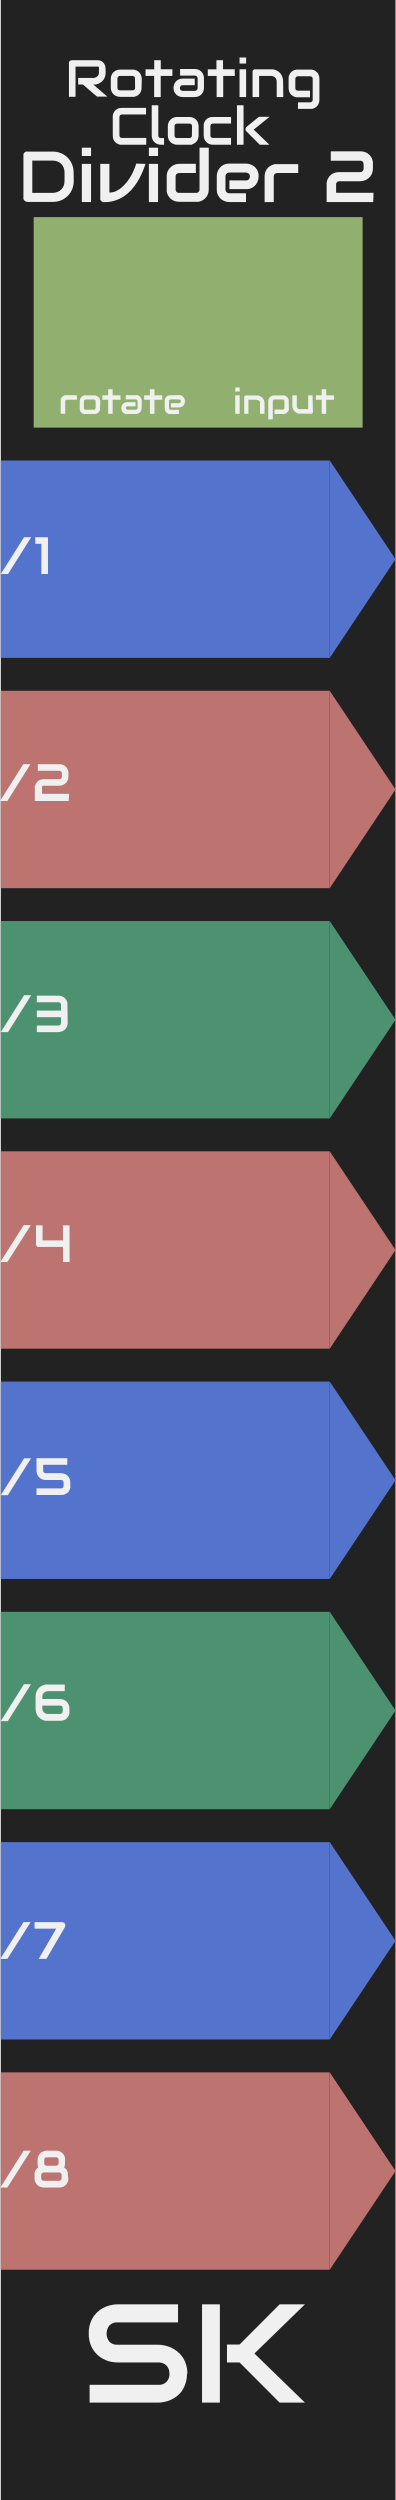
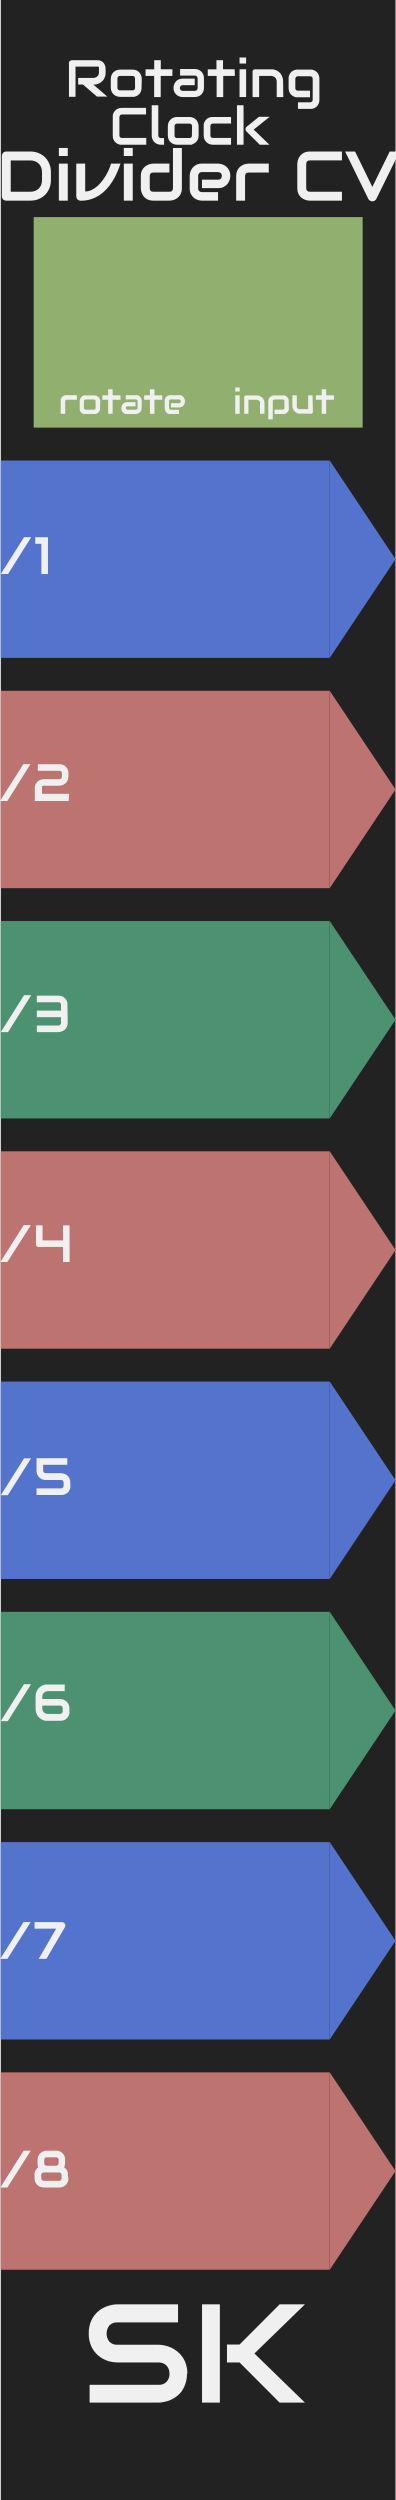
- <svg xmlns="http://www.w3.org/2000/svg" id="SvgjsSvg1006" width="60.12" height="380" viewBox="0 0 60.12 380">
+ <svg xmlns="http://www.w3.org/2000/svg" id="SvgjsSvg1006" width="60.12" height="380" viewBox="0 0 60.12 380" version="1.1">
+   <defs id="defs98" />
  <path id="SvgjsRect1008" d="M0,0H60V380H0Z" transform="translate(0.12 0)" style="fill: #222" />
-   <rect id="SvgjsRect1009" x="5.12" y="33" width="50" height="32" style="fill: #91b06f" />
-   <rect id="SvgjsRect1010" x="0.12" y="70" width="50" height="30" style="fill: #5373cd" />
-   <polygon id="SvgjsPolygon1011" points="50.12 70 60.12 85 50.12 100 50.12 70" style="fill: #5373cd" />
-   <rect id="SvgjsRect1012" x="0.12" y="105" width="50" height="30" style="fill: #bd7370" />
-   <polygon id="SvgjsPolygon1013" points="50.12 105 60.12 120 50.12 135 50.12 105" style="fill: #bd7370" />
-   <rect id="SvgjsRect1014" x="0.12" y="140" width="50" height="30" style="fill: #4d9270" />
-   <polygon id="SvgjsPolygon1015" points="50.12 140 60.12 155 50.12 170 50.12 140" style="fill: #4d9270" />
+   <path style="fill:#91b06f" d="M 5.12,33 H 55.12 V 65 H 5.12 Z" id="SvgjsRect1009" />
+   <path style="fill:#5373cd" d="m 0.12,70 h 50 v 30 h -50 z" id="SvgjsRect1010" />
+   <path style="fill:#5373cd" d="m 50.12,70 10,15 -10,15 z" id="SvgjsPolygon1011" />
+   <path style="fill:#bd7370" d="m 0.12,105 h 50 v 30 h -50 z" id="SvgjsRect1012" />
+   <path style="fill:#bd7370" d="m 50.12,105 10,15 -10,15 z" id="SvgjsPolygon1013" />
+   <path style="fill:#4d9270" d="m 0.12,140 h 50 v 30 h -50 z" id="SvgjsRect1014" />
+   <path style="fill:#4d9270" d="m 50.12,140 10,15 -10,15 z" id="SvgjsPolygon1015" />
  <path id="SvgjsRect1016" d="M0,175H50v30H0Z" transform="translate(0.12 0)" style="fill: #bd7370" />
-   <polygon id="SvgjsPolygon1017" points="50.12 175 60.12 190 50.12 205 50.12 175" style="fill: #bd7370" />
-   <rect id="SvgjsRect1018" x="0.12" y="210" width="50" height="30" style="fill: #5373cd" />
-   <polygon id="SvgjsPolygon1019" points="50.12 210 60.12 225 50.12 240 50.12 210" style="fill: #5373cd" />
-   <rect id="SvgjsRect1020" x="0.12" y="245" width="50" height="30" style="fill: #4d9270" />
-   <polygon id="SvgjsPolygon1021" points="50.12 245 60.12 260 50.12 275 50.12 245" style="fill: #4d9270" />
-   <rect id="SvgjsRect1022" x="0.12" y="280" width="50" height="30" style="fill: #5373cd" />
-   <polygon id="SvgjsPolygon1023" points="50.12 280 60.12 295 50.12 310 50.12 280" style="fill: #5373cd" />
-   <rect id="SvgjsRect1024" x="0.12" y="315" width="50" height="30" style="fill: #bd7370" />
-   <polygon id="SvgjsPolygon1025" points="50.12 315 60.12 330 50.12 345 50.12 315" style="fill: #bd7370" />
+   <path style="fill:#bd7370" d="m 50.12,175 10,15 -10,15 z" id="SvgjsPolygon1017" />
+   <path style="fill:#5373cd" d="m 0.12,210 h 50 v 30 h -50 z" id="SvgjsRect1018" />
+   <path style="fill:#5373cd" d="m 50.12,210 10,15 -10,15 z" id="SvgjsPolygon1019" />
+   <path style="fill:#4d9270" d="m 0.12,245 h 50 v 30 h -50 z" id="SvgjsRect1020" />
+   <path style="fill:#4d9270" d="m 50.12,245 10,15 -10,15 z" id="SvgjsPolygon1021" />
+   <path style="fill:#5373cd" d="m 0.12,280 h 50 v 30 h -50 z" id="SvgjsRect1022" />
+   <path style="fill:#5373cd" d="m 50.12,280 10,15 -10,15 z" id="SvgjsPolygon1023" />
+   <path style="fill:#bd7370" d="m 0.12,315 h 50 v 30 h -50 z" id="SvgjsRect1024" />
+   <path style="fill:#bd7370" d="m 50.12,315 10,15 -10,15 z" id="SvgjsPolygon1025" />
  <g id="text4650">
    <path id="path5271" d="M28.3,360.8a4.66,4.66,0,0,1-.21,1.45,4.36,4.36,0,0,1-.53,1.13,3.63,3.63,0,0,1-.78.83,4.51,4.51,0,0,1-.93.56,3.88,3.88,0,0,1-1,.32,4.35,4.35,0,0,1-.92.11H13.5v-2.71H24a1.53,1.53,0,0,0,1.2-.46,1.66,1.66,0,0,0,.44-1.23,2.06,2.06,0,0,0-.11-.68,1.64,1.64,0,0,0-.34-.55,1.29,1.29,0,0,0-.52-.35,1.78,1.78,0,0,0-.67-.13H17.72a5,5,0,0,1-1.42-.22,4.38,4.38,0,0,1-1.42-.77,4.12,4.12,0,0,1-1.08-1.36,4.58,4.58,0,0,1-.43-2.06,4.51,4.51,0,0,1,.43-2.05,4.1,4.1,0,0,1,2.5-2.13,4.75,4.75,0,0,1,1.42-.24h9.22V353H17.72a1.57,1.57,0,0,0-1.21.47,2,2,0,0,0,0,2.48,1.6,1.6,0,0,0,1.21.45H24a3.81,3.81,0,0,1,.92.12,4.45,4.45,0,0,1,1,.33,4.56,4.56,0,0,1,.93.59,3.6,3.6,0,0,1,.77.83,3.94,3.94,0,0,1,.54,1.13,4.84,4.84,0,0,1,.2,1.43Z" transform="translate(0.12 0)" style="fill: #f0f0f0" />
    <path id="path5273" d="M46.23,365.2H42.38l-6.09-6.11H34.38v-2.72h1.91l6.09-6.11h3.85l-7.68,7.47Zm-12.93,0H30.59V350.26H33.3Z" transform="translate(0.12 0)" style="fill: #f0f0f0" />
  </g>
  <g id="text5241">
    <path id="path5276" d="M4.56,326.9,1,332.5H-.06l3.53-5.6Z" transform="translate(0.12 0)" style="fill: #f0f0f0" />
    <path id="path5278" d="M10.27,331.07a1.71,1.71,0,0,1,0,.31,1.35,1.35,0,0,1-.11.32,2.38,2.38,0,0,1-.18.3,1.39,1.39,0,0,1-.28.26,1.2,1.2,0,0,1-.36.17,1.35,1.35,0,0,1-.46.07H6.55a1.56,1.56,0,0,1-.46-.07,1.34,1.34,0,0,1-.47-.25,1.29,1.29,0,0,1-.35-.44,1.36,1.36,0,0,1-.14-.67v-.45a1.71,1.71,0,0,1,0-.31,2.07,2.07,0,0,1,.1-.33,2.49,2.49,0,0,1,.19-.3,1.27,1.27,0,0,1,.27-.25,2.07,2.07,0,0,1-.1-.33,1.87,1.87,0,0,1,0-.32v-.46a1.46,1.46,0,0,1,.14-.66,1.35,1.35,0,0,1,.82-.68A1.4,1.4,0,0,1,7,326.9H8.38a1.68,1.68,0,0,1,.47.06,1.82,1.82,0,0,1,.37.18,1.66,1.66,0,0,1,.27.26,1.83,1.83,0,0,1,.18.3,1.31,1.31,0,0,1,.1.32,1.77,1.77,0,0,1,0,.3v.46a1.54,1.54,0,0,1-.14.67,1.37,1.37,0,0,1,.23.19,1.22,1.22,0,0,1,.2.25,1.61,1.61,0,0,1,.12.33,1.29,1.29,0,0,1,0,.4Zm-1.48-2.74a.41.41,0,0,0-.1-.31.43.43,0,0,0-.31-.11H7a.39.39,0,0,0-.3.11.4.4,0,0,0-.1.3v.46a.41.41,0,0,0,.1.31.45.45,0,0,0,.3.1H8.38a.46.46,0,0,0,.31-.1.43.43,0,0,0,.1-.31Zm.45,2.29a.37.37,0,0,0-.11-.3.38.38,0,0,0-.28-.11H6.55a.38.38,0,0,0-.3.12.42.42,0,0,0-.11.29v.45a.41.41,0,0,0,.12.31.39.39,0,0,0,.29.1h2.3a.35.35,0,0,0,.29-.11.44.44,0,0,0,.1-.3Z" transform="translate(0.12 0)" style="fill: #f0f0f0" />
  </g>
  <g id="text5245">
    <path id="path5281" d="M4.55,292.15,1,297.75H-.08l3.54-5.6Z" transform="translate(0.12 0)" style="fill: #f0f0f0" />
    <path id="path5283" d="M9.75,292.41a.54.54,0,0,1,.06.25.58.58,0,0,1-.06.26l-2.82,4.83H5.76l2.66-4.59H5.13v-1H9.31a.45.45,0,0,1,.25.07A.5.5,0,0,1,9.75,292.41Z" transform="translate(0.12 0)" style="fill: #f0f0f0" />
  </g>
  <g id="text5249">
    <path id="path5286" d="M4.6,256l-3.53,5.61H0L3.52,256Z" transform="translate(0.12 0)" style="fill: #f0f0f0" />
    <path id="path5288" d="M6.31,258.25H9a1.54,1.54,0,0,1,.46.08,1.26,1.26,0,0,1,.47.25,1.29,1.29,0,0,1,.35.44,1.36,1.36,0,0,1,.15.67v.45a1,1,0,0,1,0,.3,1.19,1.19,0,0,1-.1.32,1.49,1.49,0,0,1-.18.3,1.33,1.33,0,0,1-.27.26,1.41,1.41,0,0,1-.37.18,1.68,1.68,0,0,1-.47.06H7.17a1.94,1.94,0,0,1-.4,0,2.25,2.25,0,0,1-.42-.13,2.92,2.92,0,0,1-.4-.25,1.37,1.37,0,0,1-.33-.35,1.72,1.72,0,0,1-.24-.49,1.91,1.91,0,0,1-.09-.61v-1.84a2,2,0,0,1,.09-.62,1.8,1.8,0,0,1,.24-.48,1.42,1.42,0,0,1,.33-.36,2.12,2.12,0,0,1,.4-.24,1.73,1.73,0,0,1,.42-.14,2,2,0,0,1,.4,0H9.72v1H7.17a1.28,1.28,0,0,0-.35.08.75.75,0,0,0-.27.18.68.68,0,0,0-.18.26,1,1,0,0,0-.06.35Zm0,1v.41a.86.86,0,0,0,.07.36,1,1,0,0,0,.18.27.88.88,0,0,0,.28.17.93.93,0,0,0,.34.06H9a.38.38,0,0,0,.3-.12.42.42,0,0,0,.11-.29v-.45a.42.42,0,0,0-.11-.31.39.39,0,0,0-.3-.1Z" transform="translate(0.12 0)" style="fill: #f0f0f0" />
  </g>
  <g id="text5253">
    <path id="path5291" d="M4.6,221.67l-3.53,5.6H0l3.54-5.6Z" transform="translate(0.12 0)" style="fill: #f0f0f0" />
    <path id="path5293" d="M10.57,225.85a1.69,1.69,0,0,1,0,.3,1.35,1.35,0,0,1-.11.32,1.49,1.49,0,0,1-.18.3A1.12,1.12,0,0,1,10,227a2,2,0,0,1-.36.18,1.73,1.73,0,0,1-.47.06H5.43v-1H9.15a.34.34,0,0,0,.29-.12.44.44,0,0,0,.11-.29v-.46a.45.45,0,0,0-.1-.3.42.42,0,0,0-.31-.11H6.85a1.34,1.34,0,0,1-.66-.14,1.2,1.2,0,0,1-.44-.36A1.48,1.48,0,0,1,5.5,224a1.62,1.62,0,0,1-.07-.47v-1.88h4.68v1H6.44v.86a.42.42,0,0,0,.11.31.4.4,0,0,0,.3.1h2.3a1.65,1.65,0,0,1,.46.08,1.33,1.33,0,0,1,.82.69,1.46,1.46,0,0,1,.14.66Z" transform="translate(0.12 0)" style="fill: #f0f0f0" />
  </g>
  <g id="text5257">
    <path id="path5296" d="M4.57,186.22,1,191.82H-.06l3.54-5.6Z" transform="translate(0.12 0)" style="fill: #f0f0f0" />
    <path id="path5298" d="M10.46,191.82h-1v-2.29H5.82a.64.64,0,0,1-.2,0,.64.64,0,0,1-.16-.11.62.62,0,0,1-.11-.17.65.65,0,0,1,0-.2v-2.8h1v2.29h3.1v-2.29h1Z" transform="translate(0.12 0)" style="fill: #f0f0f0" />
  </g>
  <g id="text5261">
    <path id="path5302" d="M4.63,151.27,1.1,156.88H0l3.54-5.61Z" transform="translate(0.12 0)" style="fill: #f0f0f0" />
    <path id="path5304" d="M10.17,155.45a1.41,1.41,0,0,1-.15.67,1.39,1.39,0,0,1-.35.44,1.5,1.5,0,0,1-.47.24,1.59,1.59,0,0,1-.46.08H5.48v-1H8.74a.38.38,0,0,0,.3-.11.41.41,0,0,0,.11-.3v-.86H5.48v-1H9.15v-.85a.37.37,0,0,0-.41-.42H5.48v-1H8.74a1.72,1.72,0,0,1,.47.07,1,1,0,0,1,.36.18,1.09,1.09,0,0,1,.27.25,1.44,1.44,0,0,1,.19.31,1.19,1.19,0,0,1,.1.32,1.77,1.77,0,0,1,0,.3Z" transform="translate(0.12 0)" style="fill: #f0f0f0" />
  </g>
  <g id="text5265">
    <path id="path5307" d="M4.51,116.15,1,121.75H-.12l3.54-5.6Z" transform="translate(0.12 0)" style="fill: #f0f0f0" />
    <path id="path5309" d="M10.31,121.75H5.17v-1.88a1.53,1.53,0,0,1,0-.3,1.42,1.42,0,0,1,.11-.33,1,1,0,0,1,.18-.3,1.28,1.28,0,0,1,.26-.26,1.82,1.82,0,0,1,.37-.18,1.73,1.73,0,0,1,.47-.06H8.88a.41.41,0,0,0,.3-.1.43.43,0,0,0,.11-.31v-.45a.42.42,0,0,0-.11-.31.37.37,0,0,0-.29-.11H5.63v-1H8.89a1.65,1.65,0,0,1,.46.06,1.82,1.82,0,0,1,.37.18,1.66,1.66,0,0,1,.27.26,1.33,1.33,0,0,1,.18.3,1.35,1.35,0,0,1,.11.32,1.69,1.69,0,0,1,0,.3V118a1.38,1.38,0,0,1-.14.67,1.2,1.2,0,0,1-.36.44,1.58,1.58,0,0,1-.46.25,1.61,1.61,0,0,1-.46.07H6.59a.4.4,0,0,0-.2,0,.27.27,0,0,0-.12.09.5.5,0,0,0,0,.13.83.83,0,0,0,0,.15v.86h4.13Z" transform="translate(0.12 0)" style="fill: #f0f0f0" />
  </g>
  <g id="text5269">
    <path id="path5312" d="M4.63,81.65,1.1,87.25H0l3.54-5.6Z" transform="translate(0.12 0)" style="fill: #f0f0f0" />
    <path id="path5314" d="M7.17,87.25h-1V82.66H5.24v-1H7.17Z" transform="translate(0.12 0)" style="fill: #f0f0f0" />
  </g>
  <g id="text10188">
    <path id="path10748" d="M11.59,60.76H10.07a.26.26,0,0,0-.21.08.24.24,0,0,0-.07.2V62.9H9.11V61a1.55,1.55,0,0,1,0-.32.9.9,0,0,1,.12-.24,1,1,0,0,1,.17-.18l.2-.12a1.11,1.11,0,0,1,.22-.07l.2,0h1.53Z" transform="translate(0.12 0)" style="fill: #f0f0f0" />
    <path id="path10750" d="M15.08,62a1.08,1.08,0,0,1,0,.32.9.9,0,0,1-.12.24.73.73,0,0,1-.17.18.82.82,0,0,1-.2.12.86.86,0,0,1-.21.07.75.75,0,0,1-.21,0H12.91a.86.86,0,0,1-.3,0,.71.71,0,0,1-.31-.16.76.76,0,0,1-.24-.29A1,1,0,0,1,12,62V61a1,1,0,0,1,.1-.44.8.8,0,0,1,.24-.3.71.71,0,0,1,.31-.16.86.86,0,0,1,.3,0h1.22a1,1,0,0,1,.45.09.76.76,0,0,1,.29.24.71.71,0,0,1,.16.31.87.87,0,0,1,.05.31ZM14.41,61a.25.25,0,0,0-.28-.28H12.92a.29.29,0,0,0-.21.08.28.28,0,0,0-.07.2V62a.25.25,0,0,0,.28.28h1.21a.31.31,0,0,0,.21-.07.33.33,0,0,0,.07-.21Z" transform="translate(0.12 0)" style="fill: #f0f0f0" />
    <path id="path10752" d="M18.21,60.76H17V62.9h-.68V60.76h-.88v-.67h.88v-.92H17v.92h1.19Z" transform="translate(0.12 0)" style="fill: #f0f0f0" />
    <path id="path10754" d="M21.41,62a1.24,1.24,0,0,1-.05.31,1.1,1.1,0,0,1-.16.3,1,1,0,0,1-.29.23.94.94,0,0,1-.43.09H19.25a.86.86,0,0,1-.3,0,.73.73,0,0,1-.3-.16.91.91,0,0,1-.23-.28.87.87,0,0,1-.1-.44,1.17,1.17,0,0,1,.05-.3,1,1,0,0,1,.16-.31.85.85,0,0,1,.29-.23.94.94,0,0,1,.43-.09h1.23v.64H19.25a.26.26,0,0,0-.21.09A.29.29,0,0,0,19,62a.25.25,0,0,0,.09.2.32.32,0,0,0,.21.08h1.22a.26.26,0,0,0,.21-.09.27.27,0,0,0,.07-.2V61a.25.25,0,0,0-.08-.21.28.28,0,0,0-.2-.08H19v-.64h1.49a.86.86,0,0,1,.3,0,.73.73,0,0,1,.3.16.85.85,0,0,1,.23.29.83.83,0,0,1,.1.43Z" transform="translate(0.12 0)" style="fill: #f0f0f0" />
    <path id="path10756" d="M24.54,60.76H23.36V62.9h-.69V60.76h-.88v-.67h.88v-.92h.69v.92h1.18Z" transform="translate(0.12 0)" style="fill: #f0f0f0" />
    <path id="path10758" d="M28,61a1.11,1.11,0,0,1-.05.3,1,1,0,0,1-.16.31.85.85,0,0,1-.29.23.94.94,0,0,1-.43.09H25.86v-.64h1.22a.29.29,0,0,0,.21-.08.33.33,0,0,0,.08-.22.25.25,0,0,0-.09-.2.3.3,0,0,0-.2-.08H25.86a.27.27,0,0,0-.22.09.28.28,0,0,0-.07.21V62a.25.25,0,0,0,.08.21.32.32,0,0,0,.21.08h1.22v.64H25.86a.87.87,0,0,1-.31,0,.73.73,0,0,1-.3-.16.91.91,0,0,1-.23-.28.87.87,0,0,1-.1-.44V61a1.17,1.17,0,0,1,0-.3,1.08,1.08,0,0,1,.16-.3.85.85,0,0,1,.29-.24,1,1,0,0,1,.44-.09h1.22a.86.86,0,0,1,.3,0,.73.73,0,0,1,.3.16,1,1,0,0,1,.24.29A.94.94,0,0,1,28,61Z" transform="translate(0.12 0)" style="fill: #f0f0f0" />
  </g>
  <g id="text10192">
    <path id="path10737" d="M36.31,59.51h-.67V58.9h.67Zm0,3.39h-.67V60.09h.67Z" transform="translate(0.12 0)" style="fill: #f0f0f0" />
    <path id="path10739" d="M40.08,62.9H39.4V61.34a.61.61,0,0,0,0-.24.46.46,0,0,0-.13-.18.42.42,0,0,0-.18-.11.59.59,0,0,0-.23-.05H37.64V62.9H37V60.42a.31.31,0,0,1,0-.13.23.23,0,0,1,.07-.1l.11-.08.13,0h1.53l.26,0a1.61,1.61,0,0,1,.29.09,1.4,1.4,0,0,1,.26.16,1.05,1.05,0,0,1,.23.24,1.35,1.35,0,0,1,.15.32,1.31,1.31,0,0,1,.06.41Z" transform="translate(0.12 0)" style="fill: #f0f0f0" />
    <path id="path10741" d="M43.78,62a1.08,1.08,0,0,1,0,.32.9.9,0,0,1-.12.24.73.73,0,0,1-.17.18.82.82,0,0,1-.2.12.86.86,0,0,1-.21.07.75.75,0,0,1-.21,0H41.61v-.67h1.22a.25.25,0,0,0,.28-.28V61a.25.25,0,0,0-.28-.28H41.62a.29.29,0,0,0-.21.08.24.24,0,0,0-.07.2v2.74h-.68V61a1.07,1.07,0,0,1,.05-.32,1.33,1.33,0,0,1,.11-.24A.77.77,0,0,1,41,60.3a.82.82,0,0,1,.2-.12.86.86,0,0,1,.21-.07l.2,0h1.22a1,1,0,0,1,.32,0,.9.9,0,0,1,.24.12.73.73,0,0,1,.18.17.82.82,0,0,1,.12.2.86.86,0,0,1,.07.21,1.49,1.49,0,0,1,0,.21Z" transform="translate(0.12 0)" style="fill: #f0f0f0" />
    <path id="path10743" d="M47.44,62.56a.32.32,0,0,1,0,.14.28.28,0,0,1-.08.11.26.26,0,0,1-.1.07l-.13,0H45.58a1.24,1.24,0,0,1-.27,0,.92.92,0,0,1-.28-.09,1.28,1.28,0,0,1-.27-.16.85.85,0,0,1-.22-.24,1.07,1.07,0,0,1-.16-.32,1.31,1.31,0,0,1-.06-.41V60.09H45v1.56a.6.6,0,0,0,0,.24.55.55,0,0,0,.3.3.85.85,0,0,0,.23,0h1.19V60.09h.67Z" transform="translate(0.12 0)" style="fill: #f0f0f0" />
    <path id="path10745" d="M50.64,60.76H49.46V62.9h-.68V60.76H47.9v-.67h.88v-.92h.68v.92h1.18Z" transform="translate(0.12 0)" style="fill: #f0f0f0" />
  </g>
  <g id="text10767">
    <path id="path10773" d="M22.11,22H18.44l-.3,0a1.21,1.21,0,0,1-.32-.11.92.92,0,0,1-.3-.18,1,1,0,0,1-.26-.27,1.35,1.35,0,0,1-.18-.36,1.75,1.75,0,0,1-.06-.48V17.82a1.69,1.69,0,0,1,0-.3,2,2,0,0,1,.1-.32,1.37,1.37,0,0,1,.19-.3,1.12,1.12,0,0,1,.27-.26,1.51,1.51,0,0,1,.36-.18,1.73,1.73,0,0,1,.47-.06h3.67v1H18.44a.41.41,0,0,0-.3.11.42.42,0,0,0-.11.31v2.74a.43.43,0,0,0,.11.31.4.4,0,0,0,.3.1h3.67Z" transform="translate(0.12 0)" style="fill: #f0f0f0" />
    <path id="path10775" d="M24.82,22h-.46a1.67,1.67,0,0,1-.47-.07,1.39,1.39,0,0,1-.46-.25,1.29,1.29,0,0,1-.35-.44,1.36,1.36,0,0,1-.14-.67V16h1v4.58a.41.41,0,0,0,.12.31.43.43,0,0,0,.29.1h.46Z" transform="translate(0.12 0)" style="fill: #f0f0f0" />
    <path id="path10777" d="M30.07,20.57a1.43,1.43,0,0,1-.07.48,1.33,1.33,0,0,1-.17.36,1,1,0,0,1-.26.27.92.92,0,0,1-.3.18A1.21,1.21,0,0,1,29,22l-.31,0H26.81a1.61,1.61,0,0,1-.46-.07,1.22,1.22,0,0,1-.46-.25,1.44,1.44,0,0,1-.36-.44,1.48,1.48,0,0,1-.14-.67V19.2a1.46,1.46,0,0,1,.14-.66,1.44,1.44,0,0,1,.36-.44,1.22,1.22,0,0,1,.46-.25,1.61,1.61,0,0,1,.46-.07h1.83a1.38,1.38,0,0,1,.67.14,1.29,1.29,0,0,1,.44.35,1.45,1.45,0,0,1,.24.46,1.71,1.71,0,0,1,.08.47Zm-1-1.36a.44.44,0,0,0-.1-.32.46.46,0,0,0-.31-.1H26.82a.42.42,0,0,0-.31.11.4.4,0,0,0-.1.3v1.37a.36.36,0,0,0,.41.41h1.82a.4.4,0,0,0,.31-.1.41.41,0,0,0,.1-.31Z" transform="translate(0.12 0)" style="fill: #f0f0f0" />
    <path id="path10779" d="M35,22H32.27a1.62,1.62,0,0,1-.47-.07,1.3,1.3,0,0,1-.46-.25,1.44,1.44,0,0,1-.36-.44,1.48,1.48,0,0,1-.14-.67V19.2a1.15,1.15,0,0,1,0-.31,1.24,1.24,0,0,1,.1-.31,1.92,1.92,0,0,1,.18-.31,1.6,1.6,0,0,1,.27-.25,1.82,1.82,0,0,1,.37-.18,1.63,1.63,0,0,1,.47-.06H35v1H32.27a.46.46,0,0,0-.31.1.44.44,0,0,0-.1.32v1.36a.41.41,0,0,0,.1.31.45.45,0,0,0,.31.1H35Z" transform="translate(0.12 0)" style="fill: #f0f0f0" />
    <path id="path10781" d="M40.83,22H39.36l-2-2a.44.44,0,0,1-.16-.39.46.46,0,0,1,.05-.2.36.36,0,0,1,.14-.16l1.85-1.5h1.63L38.44,19.7ZM36.9,22h-1V16h1Z" transform="translate(0.12 0)" style="fill: #f0f0f0" />
  </g>
  <g id="text10771">
    <path id="path10784" d="M15.94,11a2,2,0,0,1-.09.62,1.84,1.84,0,0,1-.23.49,1.88,1.88,0,0,1-.34.35,2.42,2.42,0,0,1-.4.25,2.3,2.3,0,0,1-.42.14,3,3,0,0,1-.4,0l2.12,1.83H14.61l-2.12-1.83h-.73v-1h2.3a1,1,0,0,0,.35-.08,1,1,0,0,0,.27-.17.68.68,0,0,0,.18-.26,1,1,0,0,0,.06-.36v-.64a.39.39,0,0,0,0-.13.21.21,0,0,0-.13-.09H11.36v4.59h-1V9.66a.45.45,0,0,1,0-.2.44.44,0,0,1,.1-.16.54.54,0,0,1,.37-.15h3.86a1.26,1.26,0,0,1,.57.12,1.17,1.17,0,0,1,.38.31,1.1,1.1,0,0,1,.21.4,1.21,1.21,0,0,1,.07.4Z" transform="translate(0.12 0)" style="fill: #f0f0f0" />
    <path id="path10786" d="M21.4,13.32a1.43,1.43,0,0,1-.07.48,1.33,1.33,0,0,1-.17.36,1.12,1.12,0,0,1-.26.27,1,1,0,0,1-.3.18,1.35,1.35,0,0,1-.32.11l-.31,0H18.14a1.61,1.61,0,0,1-.46-.07,1.34,1.34,0,0,1-.47-.25,1.42,1.42,0,0,1-.35-.44,1.48,1.48,0,0,1-.14-.67V12a1.46,1.46,0,0,1,.14-.66,1.42,1.42,0,0,1,.35-.44,1.34,1.34,0,0,1,.47-.25,1.61,1.61,0,0,1,.46-.07H20a1.41,1.41,0,0,1,.67.14,1.29,1.29,0,0,1,.44.35,1.45,1.45,0,0,1,.24.46,1.71,1.71,0,0,1,.08.47Zm-1-1.36a.44.44,0,0,0-.1-.32.46.46,0,0,0-.31-.1H18.15a.42.42,0,0,0-.31.11.41.41,0,0,0-.11.3v1.37a.37.37,0,0,0,.42.41H20a.36.36,0,0,0,.41-.41Z" transform="translate(0.12 0)" style="fill: #f0f0f0" />
    <path id="path10788" d="M26.08,11.54H24.31v3.21h-1V11.54H22v-1h1.32V9.15h1v1.38h1.77Z" transform="translate(0.12 0)" style="fill: #f0f0f0" />
    <path id="path10790" d="M30.88,13.35a1.61,1.61,0,0,1-.07.46,1.4,1.4,0,0,1-.24.45,1.29,1.29,0,0,1-.44.35,1.39,1.39,0,0,1-.65.14H27.65a1.5,1.5,0,0,1-.45-.07,1.35,1.35,0,0,1-.46-.24,1.35,1.35,0,0,1-.49-1.09,1.65,1.65,0,0,1,.08-.46,1.4,1.4,0,0,1,.24-.45,1.25,1.25,0,0,1,.43-.35,1.45,1.45,0,0,1,.65-.14h1.83v1H27.65a.39.39,0,0,0-.32.13.45.45,0,0,0-.11.31.37.37,0,0,0,.13.31.49.49,0,0,0,.31.11h1.82a.41.41,0,0,0,.32-.12.45.45,0,0,0,.12-.32V11.93a.39.39,0,0,0-.13-.32.41.41,0,0,0-.31-.12H27.25v-1h2.23a1.51,1.51,0,0,1,.46.07,1.4,1.4,0,0,1,.45.24,1.35,1.35,0,0,1,.49,1.09Z" transform="translate(0.12 0)" style="fill: #f0f0f0" />
    <path id="path10792" d="M35.58,11.54H33.81v3.21h-1V11.54H31.46v-1h1.32V9.15h1v1.38h1.77Z" transform="translate(0.12 0)" style="fill: #f0f0f0" />
    <path id="path10794" d="M37.29,9.66h-1V8.74h1Zm0,5.09h-1V10.53h1Z" transform="translate(0.12 0)" style="fill: #f0f0f0" />
    <path id="path10796" d="M42.94,14.75h-1V12.41a.8.8,0,0,0-.07-.36.64.64,0,0,0-.18-.27.62.62,0,0,0-.28-.17.77.77,0,0,0-.34-.07H39.27v3.21h-1V11a.41.41,0,0,1,0-.19.31.31,0,0,1,.11-.16.36.36,0,0,1,.16-.11.45.45,0,0,1,.2,0h2.29a1.87,1.87,0,0,1,.4,0,2.3,2.3,0,0,1,.42.14,1.63,1.63,0,0,1,.4.24,1.67,1.67,0,0,1,.34.36,1.78,1.78,0,0,1,.23.48,2,2,0,0,1,.09.62Z" transform="translate(0.12 0)" style="fill: #f0f0f0" />
    <path id="path10798" d="M48.43,15.16a1.41,1.41,0,0,1-.07.47,1.2,1.2,0,0,1-.17.36,1.12,1.12,0,0,1-.26.27,1.17,1.17,0,0,1-.3.19,2,2,0,0,1-.32.1l-.31,0H45.17v-1H47a.42.42,0,0,0,.31-.11.4.4,0,0,0,.1-.3V12a.4.4,0,0,0-.1-.3.42.42,0,0,0-.31-.11H45.17a.38.38,0,0,0-.4.41v1.37a.36.36,0,0,0,.41.41H47v1H45.17l-.3,0a1.21,1.21,0,0,1-.32-.11.92.92,0,0,1-.3-.18,1.12,1.12,0,0,1-.26-.27,1.33,1.33,0,0,1-.17-.36,1.43,1.43,0,0,1-.07-.48V12a1.71,1.71,0,0,1,0-.31,1.28,1.28,0,0,1,.11-.31,1.22,1.22,0,0,1,.45-.56,1.31,1.31,0,0,1,.83-.24H47l.31,0a2,2,0,0,1,.32.1,1.17,1.17,0,0,1,.3.19,1.12,1.12,0,0,1,.26.27,1.2,1.2,0,0,1,.17.36,1.37,1.37,0,0,1,.07.47Z" transform="translate(0.12 0)" style="fill: #f0f0f0" />
  </g>
-   <g>
-     <path d="M11.09,27.49a3.19,3.19,0,0,1-.25,1.29,2.88,2.88,0,0,1-.67,1,3.07,3.07,0,0,1-1,.67,3.35,3.35,0,0,1-1.28.24H4.1a.78.78,0,0,1-.28-.05.91.91,0,0,1-.23-.15.86.86,0,0,1-.15-.22.87.87,0,0,1,0-.28v-6.3a.86.86,0,0,1,0-.27.91.91,0,0,1,.15-.23.91.91,0,0,1,.23-.15.78.78,0,0,1,.28,0H7.87a3.35,3.35,0,0,1,1.28.24,3.23,3.23,0,0,1,1,.67,3,3,0,0,1,.67,1,3.26,3.26,0,0,1,.25,1.29Zm-1.4-1.26a2,2,0,0,0-.13-.74,1.65,1.65,0,0,0-.37-.58,1.75,1.75,0,0,0-.58-.37,2,2,0,0,0-.74-.13H4.79v4.91H7.87a2,2,0,0,0,.74-.14,1.6,1.6,0,0,0,.58-.37,1.7,1.7,0,0,0,.37-.57,2,2,0,0,0,.13-.75Z" transform="translate(0.12 0)" style="fill: #f0f0f0" />
-     <path d="M13.72,23.71h-1.4V22.45h1.4Zm0,7h-1.4v-5.8h1.4Z" transform="translate(0.12 0)" style="fill: #f0f0f0" />
-     <path d="M22,24.91c-.16.49-.35,1-.56,1.45a9.87,9.87,0,0,1-.73,1.36,9,9,0,0,1-.91,1.2,6.4,6.4,0,0,1-1.13.95,5.58,5.58,0,0,1-1.33.62,5,5,0,0,1-1.57.23.76.76,0,0,1-.27,0,.91.91,0,0,1-.23-.15.71.71,0,0,1-.15-.22.59.59,0,0,1,0-.27V24.91h1.39v4.36a2.23,2.23,0,0,0,1-.22,3.58,3.58,0,0,0,.89-.58,6.08,6.08,0,0,0,.78-.82,9.3,9.3,0,0,0,.64-.95,9.4,9.4,0,0,0,.47-1,6,6,0,0,0,.29-.83Z" transform="translate(0.12 0)" style="fill: #f0f0f0" />
-     <path d="M23.9,23.71H22.51V22.45H23.9Zm0,7H22.51v-5.8H23.9Z" transform="translate(0.12 0)" style="fill: #f0f0f0" />
-     <path d="M31.61,28.75a2.17,2.17,0,0,1-.09.65,1.79,1.79,0,0,1-.24.5,1.55,1.55,0,0,1-.35.37,1.51,1.51,0,0,1-.42.25,1.76,1.76,0,0,1-.44.15,2.12,2.12,0,0,1-.42,0H27.13a2.11,2.11,0,0,1-.64-.09,2,2,0,0,1-.51-.24,2.1,2.1,0,0,1-.37-.36,2,2,0,0,1-.39-.85,2.12,2.12,0,0,1,0-.42V26.86a1.94,1.94,0,0,1,.19-.91,2,2,0,0,1,.49-.61A2.05,2.05,0,0,1,26.5,25a2.16,2.16,0,0,1,.63-.1h2.52V26.3H27.14a.59.59,0,0,0-.42.14.57.57,0,0,0-.15.42v1.88a.58.58,0,0,0,.15.43.53.53,0,0,0,.41.15h2.52a.54.54,0,0,0,.42-.15.56.56,0,0,0,.14-.42v-6.3h1.4Z" transform="translate(0.12 0)" style="fill: #f0f0f0" />
-     <path d="M39.19,26.83a2.05,2.05,0,0,1-.1.62,1.9,1.9,0,0,1-.33.63,1.82,1.82,0,0,1-.6.48,1.86,1.86,0,0,1-.89.19H34.75V27.42h2.52a.55.55,0,0,0,.44-.17.64.64,0,0,0,.15-.43.53.53,0,0,0-.17-.43.6.6,0,0,0-.42-.16H34.75a.54.54,0,0,0-.44.18.59.59,0,0,0-.16.43v1.95a.52.52,0,0,0,.18.43.59.59,0,0,0,.43.16h2.51v1.33H34.75a2.16,2.16,0,0,1-.63-.1,2,2,0,0,1-.62-.33,1.82,1.82,0,0,1-.48-.6,1.86,1.86,0,0,1-.19-.89v-2a2.16,2.16,0,0,1,.1-.63,2,2,0,0,1,.33-.62,1.88,1.88,0,0,1,.59-.48,1.93,1.93,0,0,1,.9-.19h2.52a2.05,2.05,0,0,1,.62.1,2,2,0,0,1,.63.33,1.88,1.88,0,0,1,.48.59A1.93,1.93,0,0,1,39.19,26.83Z" transform="translate(0.12 0)" style="fill: #f0f0f0" />
-     <path d="M45.21,26.3H42.07a.62.62,0,0,0-.43.14.57.57,0,0,0-.15.42v3.85H40.1V26.86a2.11,2.11,0,0,1,.09-.64,2,2,0,0,1,.24-.51,2,2,0,0,1,.35-.37,3.09,3.09,0,0,1,.42-.25,2.49,2.49,0,0,1,.44-.14,2.12,2.12,0,0,1,.42,0h3.15Z" transform="translate(0.12 0)" style="fill: #f0f0f0" />
-     <path d="M56.61,30.71H49.53V28.13a2.18,2.18,0,0,1,0-.42,2.59,2.59,0,0,1,.14-.45,3.09,3.09,0,0,1,.25-.42,1.76,1.76,0,0,1,.37-.35,2,2,0,0,1,.51-.24,2.06,2.06,0,0,1,.64-.09h3.15a.54.54,0,0,0,.42-.15.56.56,0,0,0,.14-.41V25a.62.62,0,0,0-.14-.43.54.54,0,0,0-.41-.14H50.16V23h4.49a2.15,2.15,0,0,1,.64.09,1.67,1.67,0,0,1,.5.25,1.54,1.54,0,0,1,.37.35,2,2,0,0,1,.26.41,2.78,2.78,0,0,1,.14.44,2.18,2.18,0,0,1,0,.42v.63a1.91,1.91,0,0,1-.2.91,1.76,1.76,0,0,1-.49.61,1.89,1.89,0,0,1-.64.34,2.06,2.06,0,0,1-.63.1H51.49a.65.65,0,0,0-.27.05.53.53,0,0,0-.16.13.76.76,0,0,0-.09.18c0,.07,0,.14,0,.21v1.19h5.68Z" transform="translate(0.12 0)" style="fill: #f0f0f0" />
+   <g aria-label="Divider CV" style="font-style:normal;font-variant:normal;font-weight:normal;font-stretch:normal;font-size:8px;line-height:1.25;font-family:Audiowide;-inkscape-font-specification:Audiowide;letter-spacing:0px;word-spacing:0px;fill:#000000;fill-opacity:1;stroke:none" id="text909">
+     <path d="m 7.74,27.375 q 0,0.682 -0.24,1.255 -0.234,0.573 -0.651,0.99 Q 6.432,30.031 5.859,30.266 5.286,30.5 4.615,30.5 H 0.958 q -0.146,0 -0.271,-0.052 -0.125,-0.052 -0.219,-0.141 -0.089,-0.094 -0.141,-0.219 -0.052,-0.125 -0.052,-0.271 v -6.104 q 0,-0.141 0.052,-0.266 0.052,-0.125 0.141,-0.219 0.094,-0.094 0.219,-0.146 0.125,-0.052 0.271,-0.052 H 4.615 q 0.672,0 1.245,0.234 0.573,0.234 0.99,0.651 0.417,0.411 0.651,0.99 0.24,0.573 0.24,1.25 z M 6.385,26.156 q 0,-0.396 -0.13,-0.724 -0.125,-0.328 -0.359,-0.557 -0.234,-0.234 -0.562,-0.359 -0.323,-0.13 -0.719,-0.13 H 1.63 v 4.76 h 2.984 q 0.396,0 0.719,-0.125 0.328,-0.13 0.562,-0.359 0.234,-0.234 0.359,-0.557 Q 6.385,27.776 6.385,27.375 Z" style="font-size:10.667px;fill:#f0f0f0;fill-opacity:1" id="path927" />
+     <path d="M 10.302,23.714 H 8.948 v -1.224 h 1.354 z m 0,6.786 H 8.948 v -5.63 h 1.354 z" style="font-size:10.667px;fill:#f0f0f0;fill-opacity:1" id="path929" />
+     <path d="m 18.313,24.87 q -0.229,0.714 -0.536,1.406 -0.307,0.693 -0.708,1.323 -0.396,0.625 -0.891,1.161 -0.49,0.531 -1.089,0.922 -0.594,0.385 -1.297,0.609 -0.698,0.219 -1.516,0.219 -0.141,0 -0.266,-0.052 -0.125,-0.052 -0.219,-0.141 -0.094,-0.094 -0.146,-0.214 -0.052,-0.125 -0.052,-0.266 v -4.969 h 1.354 v 4.234 q 0.495,0 0.948,-0.214 0.458,-0.214 0.865,-0.562 0.406,-0.354 0.75,-0.802 0.349,-0.448 0.62,-0.917 0.271,-0.474 0.458,-0.927 0.193,-0.453 0.286,-0.813 z" style="font-size:10.667px;fill:#f0f0f0;fill-opacity:1" id="path931" />
+     <path d="m 20.177,23.714 h -1.354 v -1.224 h 1.354 z m 0,6.786 h -1.354 v -5.63 h 1.354 z" style="font-size:10.667px;fill:#f0f0f0;fill-opacity:1" id="path933" />
+     <path d="m 27.646,28.599 q 0,0.349 -0.089,0.63 -0.089,0.276 -0.234,0.49 -0.146,0.208 -0.339,0.359 -0.193,0.146 -0.406,0.24 -0.208,0.094 -0.427,0.141 Q 25.938,30.5 25.745,30.5 h -2.443 q -0.349,0 -0.625,-0.089 -0.276,-0.089 -0.49,-0.234 -0.208,-0.151 -0.359,-0.344 -0.146,-0.193 -0.24,-0.401 -0.094,-0.214 -0.141,-0.427 -0.042,-0.219 -0.042,-0.406 v -1.833 q 0,-0.521 0.188,-0.88 0.193,-0.365 0.474,-0.589 0.286,-0.229 0.62,-0.328 0.333,-0.099 0.615,-0.099 h 2.443 v 1.354 h -2.432 q -0.271,0 -0.411,0.141 Q 22.76,26.5 22.76,26.766 v 1.823 q 0,0.276 0.135,0.417 0.141,0.141 0.406,0.141 h 2.443 q 0.276,0 0.411,-0.141 0.135,-0.141 0.135,-0.406 v -6.109 h 1.354 z" style="font-size:10.667px;fill:#f0f0f0;fill-opacity:1" id="path935" />
+     <path d="m 35.005,26.734 q 0,0.281 -0.099,0.609 -0.099,0.323 -0.323,0.604 -0.219,0.276 -0.578,0.464 -0.354,0.188 -0.865,0.188 H 30.698 V 27.312 h 2.443 q 0.276,0 0.427,-0.167 0.151,-0.172 0.151,-0.422 0,-0.266 -0.172,-0.417 -0.167,-0.151 -0.406,-0.151 h -2.443 q -0.276,0 -0.427,0.172 -0.151,0.167 -0.151,0.417 v 1.891 q 0,0.271 0.167,0.422 0.172,0.151 0.422,0.151 h 2.432 V 30.5 h -2.443 q -0.281,0 -0.609,-0.099 -0.323,-0.099 -0.604,-0.318 -0.276,-0.224 -0.464,-0.578 -0.188,-0.359 -0.188,-0.87 v -1.901 q 0,-0.281 0.099,-0.604 0.099,-0.328 0.318,-0.604 0.224,-0.281 0.578,-0.469 0.359,-0.188 0.87,-0.188 h 2.443 q 0.281,0 0.604,0.099 0.328,0.099 0.604,0.323 0.281,0.219 0.469,0.578 0.188,0.354 0.188,0.865 z" style="font-size:10.667px;fill:#f0f0f0;fill-opacity:1" id="path937" />
+     <path d="m 40.854,26.224 h -3.047 q -0.276,0 -0.417,0.141 Q 37.25,26.5 37.25,26.766 V 30.5 h -1.354 v -3.734 q 0,-0.349 0.089,-0.625 0.089,-0.276 0.234,-0.484 0.151,-0.214 0.344,-0.359 0.193,-0.151 0.401,-0.245 0.214,-0.094 0.427,-0.135 0.219,-0.047 0.406,-0.047 h 3.057 z" style="font-size:10.667px;fill:#f0f0f0;fill-opacity:1" id="path939" />
+     <path d="m 51.974,30.5 h -4.885 q -0.188,0 -0.406,-0.042 -0.214,-0.047 -0.427,-0.141 -0.208,-0.094 -0.401,-0.24 -0.193,-0.151 -0.344,-0.359 -0.146,-0.214 -0.234,-0.49 -0.089,-0.281 -0.089,-0.63 v -3.667 q 0,-0.188 0.042,-0.401 0.047,-0.219 0.141,-0.427 0.094,-0.214 0.245,-0.406 0.151,-0.193 0.359,-0.339 0.214,-0.151 0.49,-0.24 0.276,-0.089 0.625,-0.089 h 4.885 v 1.354 h -4.885 q -0.266,0 -0.406,0.141 -0.141,0.141 -0.141,0.417 v 3.656 q 0,0.26 0.141,0.406 0.146,0.141 0.406,0.141 h 4.885 z" style="font-size:10.667px;fill:#f0f0f0;fill-opacity:1" id="path941" />
+     <path d="m 60.74,23.031 -3.536,7.203 q -0.083,0.167 -0.25,0.266 -0.161,0.104 -0.359,0.104 -0.193,0 -0.359,-0.104 -0.161,-0.099 -0.25,-0.266 l -3.531,-7.203 h 1.516 l 2.625,5.38 2.635,-5.38 z" style="font-size:10.667px;fill:#f0f0f0;fill-opacity:1" id="path943" />
  </g>
</svg>
